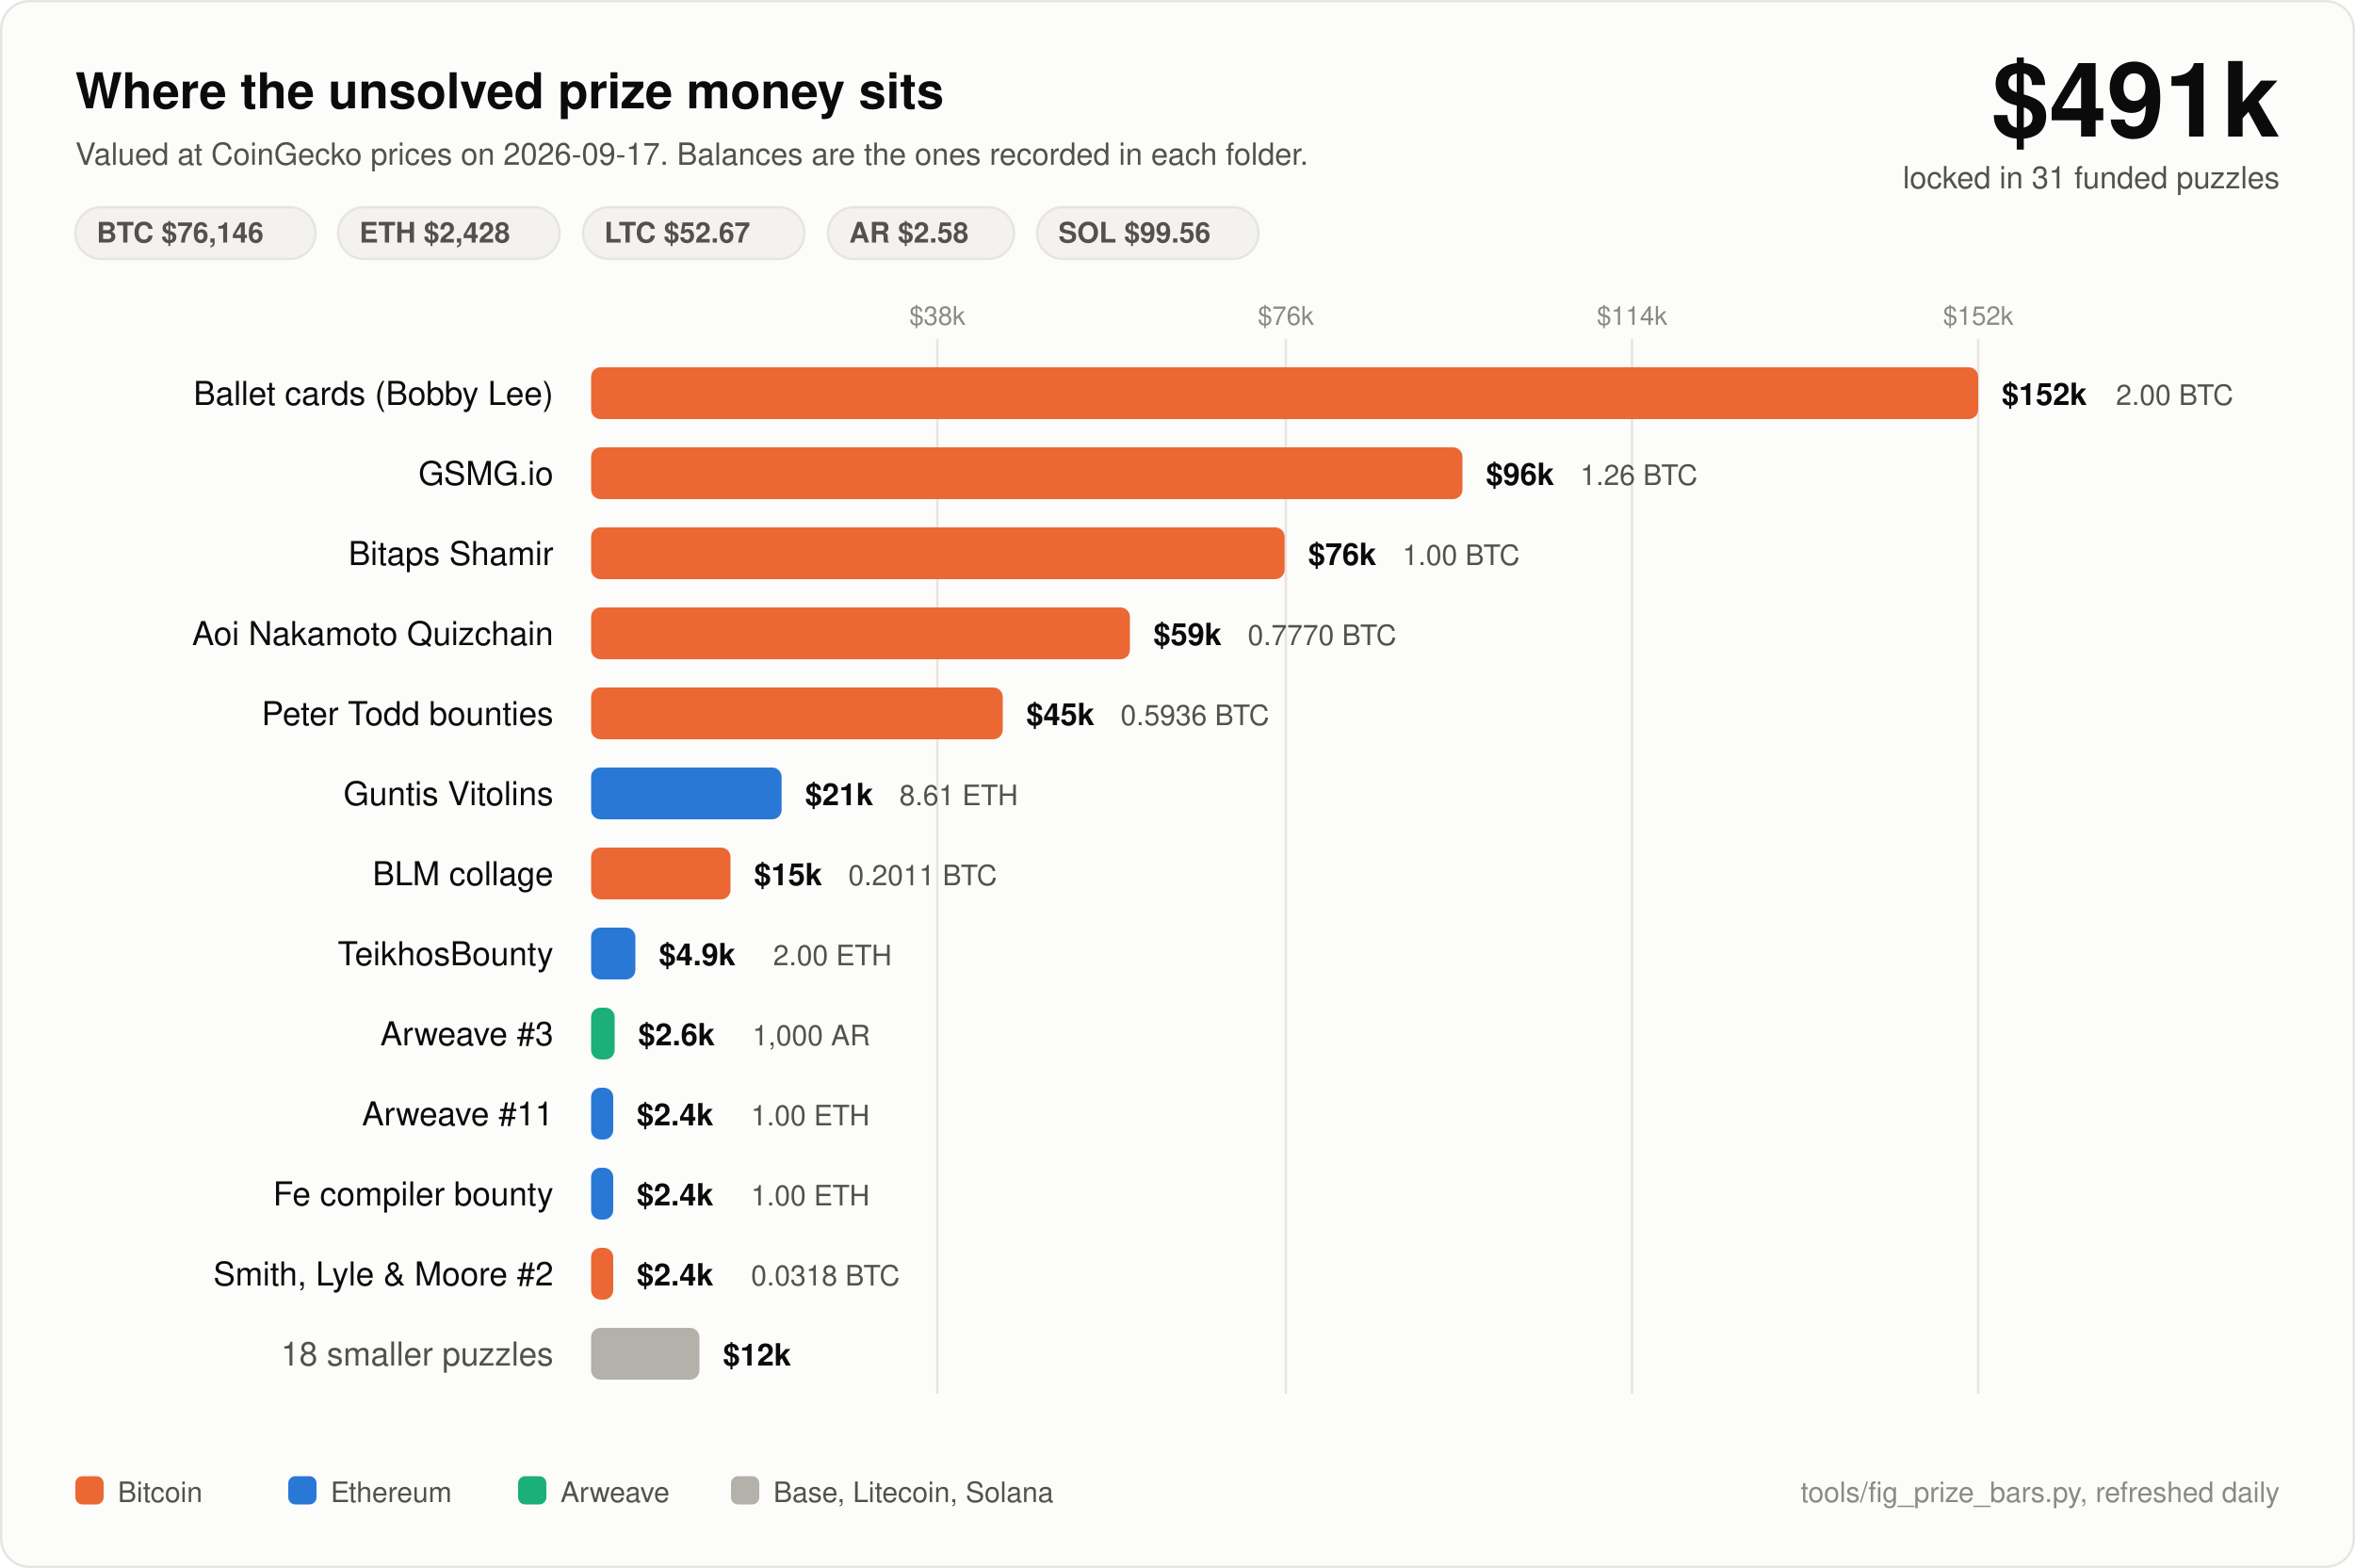
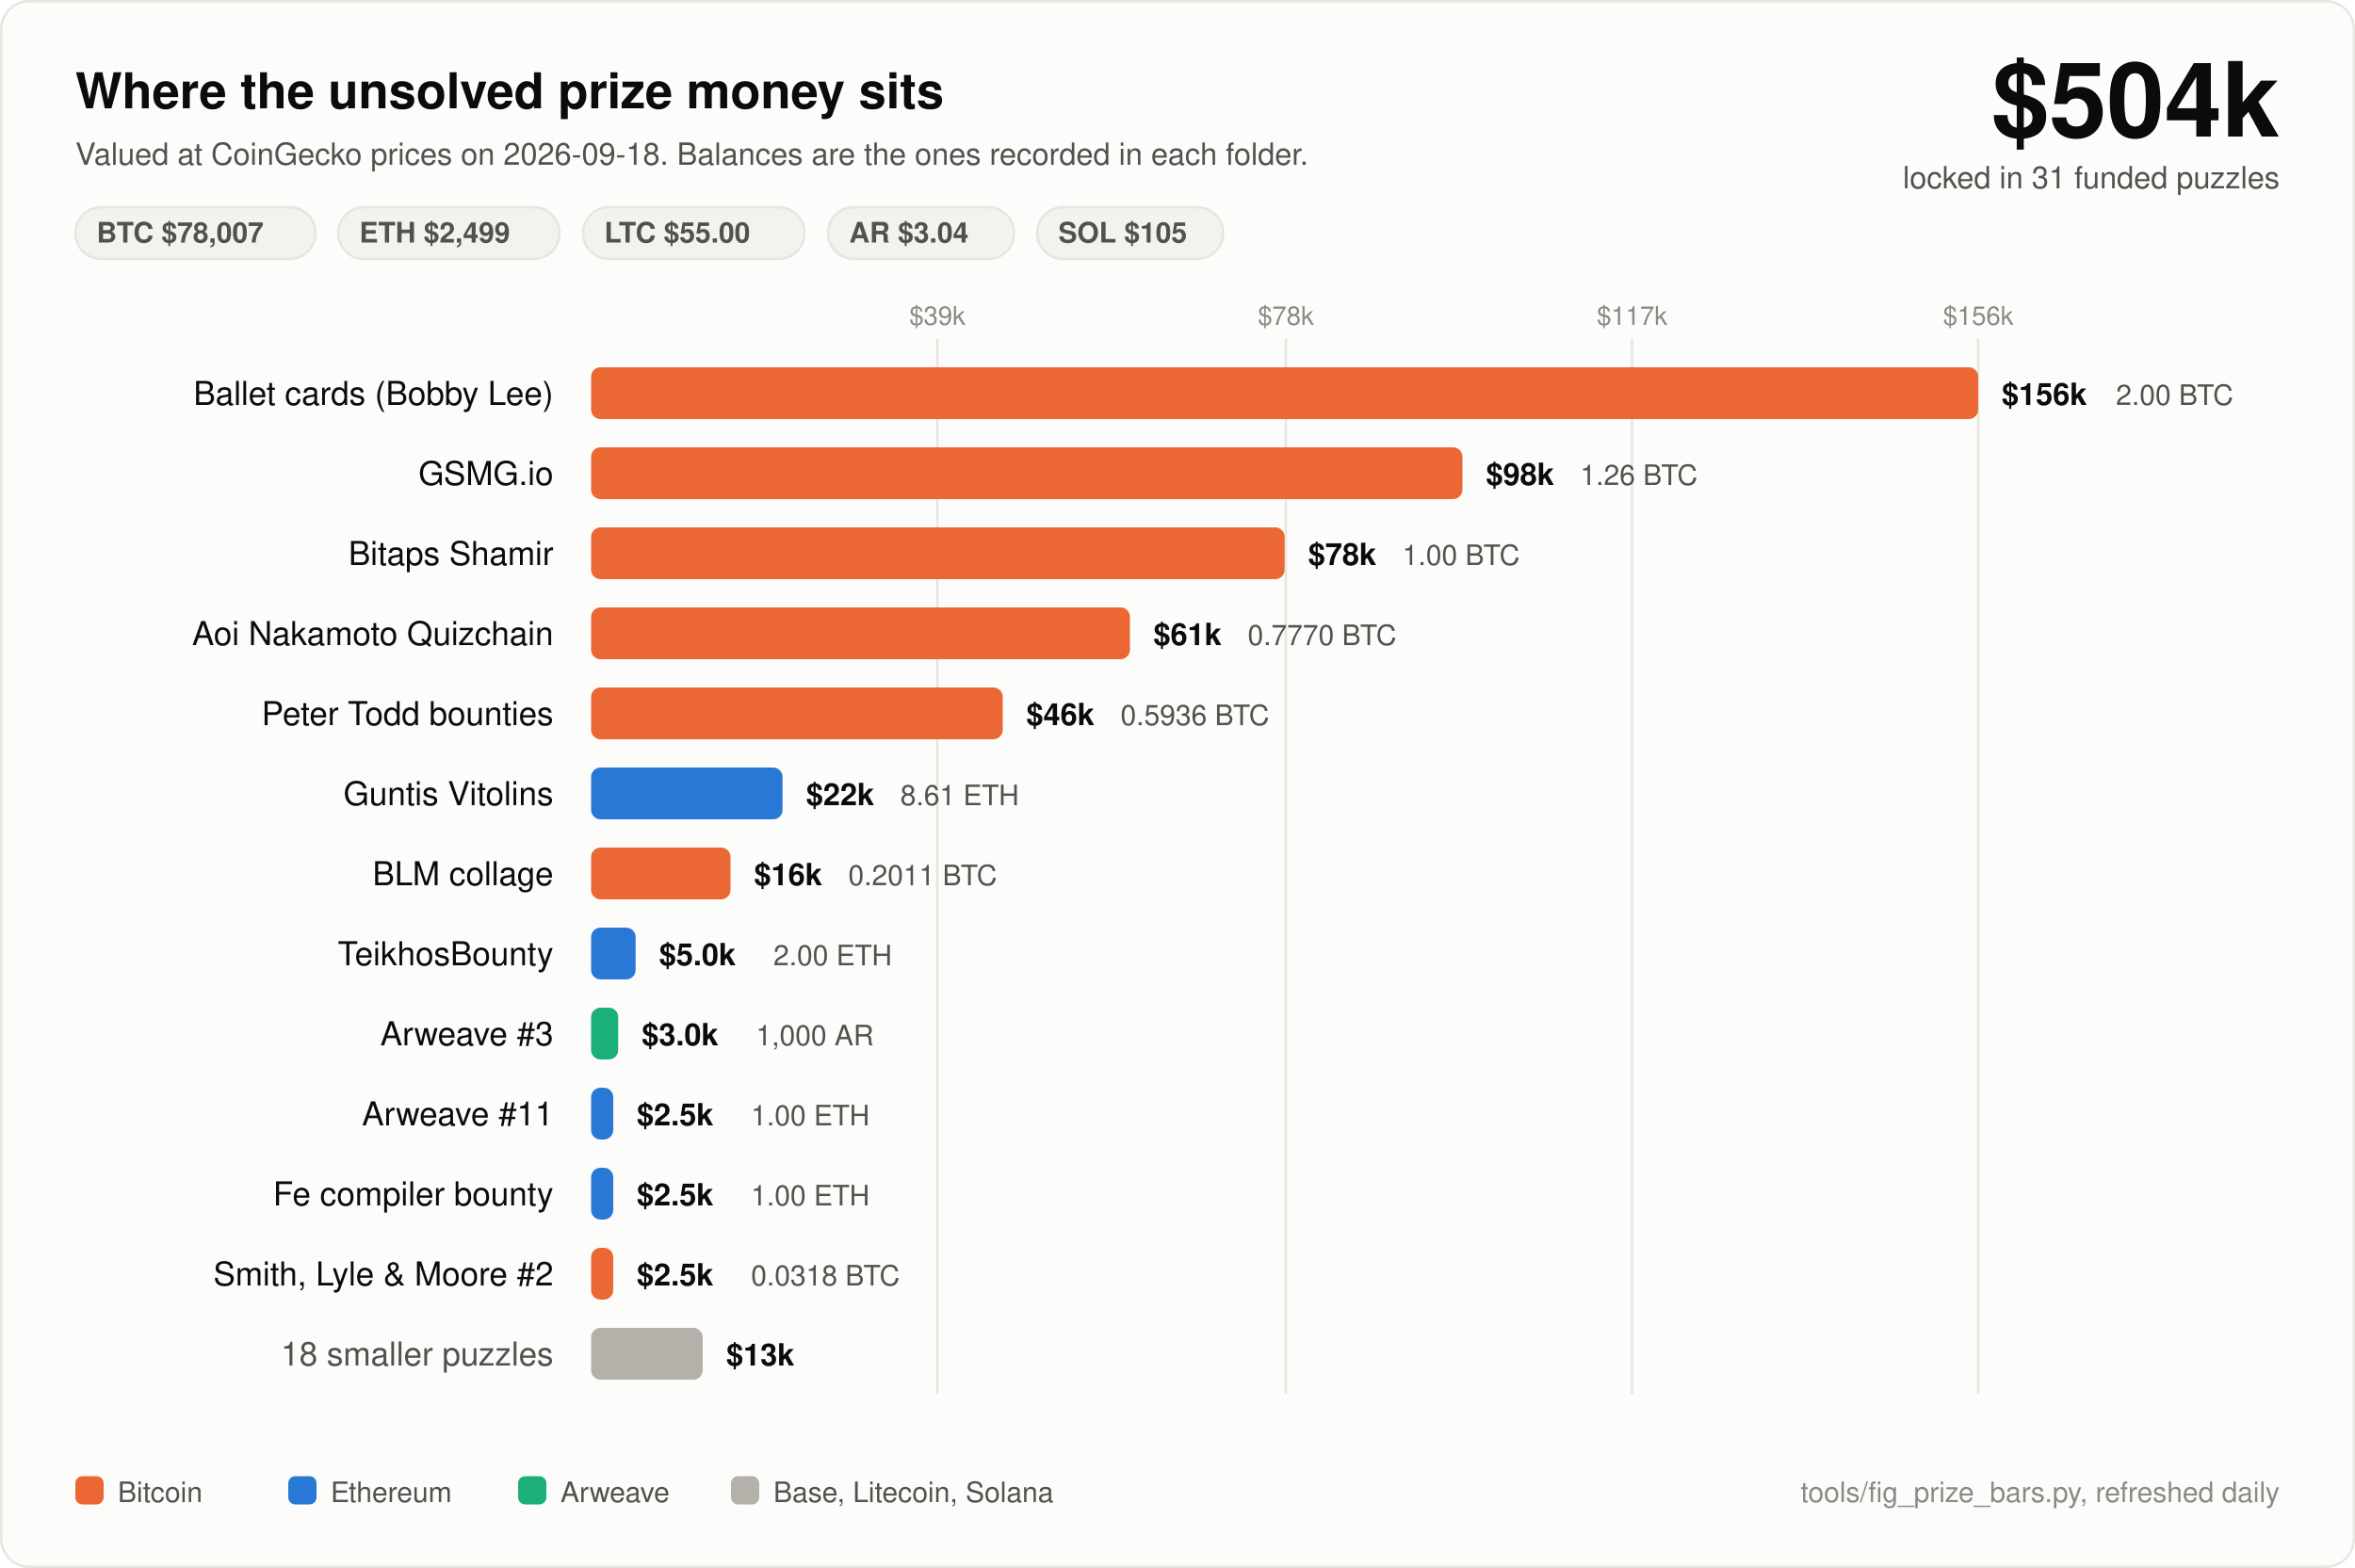
<svg xmlns="http://www.w3.org/2000/svg" width="1000" height="666" viewBox="0 0 1000 666" font-family="ui-sans-serif, -apple-system, Segoe UI, Helvetica, Arial, sans-serif">
  <rect x="0.5" y="0.5" width="999" height="665" rx="12" fill="#fcfcfb" stroke="#e6e5e0" />
  <text x="32" y="46" fill="#0b0b0b" font-size="21" font-weight="700">Where the unsolved prize money sits</text>
-   <text x="32" y="70" fill="#52514e" font-size="13">Valued at CoinGecko prices on 2026-09-17. Balances are the ones recorded in each folder.</text>
-   <text x="968" y="58" fill="#0b0b0b" font-size="44" font-weight="700" text-anchor="end">$491k</text>
+   <text x="32" y="70" fill="#52514e" font-size="13">Valued at CoinGecko prices on 2026-09-18. Balances are the ones recorded in each folder.</text>
+   <text x="968" y="58" fill="#0b0b0b" font-size="44" font-weight="700" text-anchor="end">$504k</text>
  <text x="968" y="80" fill="#52514e" font-size="13" text-anchor="end">locked in 31 funded puzzles</text>
  <rect x="32" y="88" width="102" height="22" rx="11" fill="#f3f2ee" stroke="#e6e5e0" />
-   <text x="41" y="103" fill="#52514e" font-size="12" font-weight="600">BTC $76,146</text>
+   <text x="41" y="103" fill="#52514e" font-size="12" font-weight="600">BTC $78,007</text>
  <rect x="143.6" y="88" width="94" height="22" rx="11" fill="#f3f2ee" stroke="#e6e5e0" />
-   <text x="152.6" y="103" fill="#52514e" font-size="12" font-weight="600">ETH $2,428</text>
+   <text x="152.6" y="103" fill="#52514e" font-size="12" font-weight="600">ETH $2,499</text>
  <rect x="247.6" y="88" width="94" height="22" rx="11" fill="#f3f2ee" stroke="#e6e5e0" />
-   <text x="256.6" y="103" fill="#52514e" font-size="12" font-weight="600">LTC $52.67</text>
+   <text x="256.6" y="103" fill="#52514e" font-size="12" font-weight="600">LTC $55.00</text>
  <rect x="351.6" y="88" width="79" height="22" rx="11" fill="#f3f2ee" stroke="#e6e5e0" />
-   <text x="360.6" y="103" fill="#52514e" font-size="12" font-weight="600">AR $2.58</text>
-   <rect x="440.4" y="88" width="94" height="22" rx="11" fill="#f3f2ee" stroke="#e6e5e0" />
-   <text x="449.4" y="103" fill="#52514e" font-size="12" font-weight="600">SOL $99.56</text>
+   <text x="360.6" y="103" fill="#52514e" font-size="12" font-weight="600">AR $3.04</text>
+   <rect x="440.4" y="88" width="79" height="22" rx="11" fill="#f3f2ee" stroke="#e6e5e0" />
+   <text x="449.4" y="103" fill="#52514e" font-size="12" font-weight="600">SOL $105</text>
  <line x1="398" y1="144" x2="398" y2="592" stroke="#e6e5e0" stroke-width="1" />
-   <text x="398" y="138" fill="#8a8985" font-size="11" text-anchor="middle">$38k</text>
+   <text x="398" y="138" fill="#8a8985" font-size="11" text-anchor="middle">$39k</text>
  <line x1="546" y1="144" x2="546" y2="592" stroke="#e6e5e0" stroke-width="1" />
-   <text x="546" y="138" fill="#8a8985" font-size="11" text-anchor="middle">$76k</text>
+   <text x="546" y="138" fill="#8a8985" font-size="11" text-anchor="middle">$78k</text>
  <line x1="693" y1="144" x2="693" y2="592" stroke="#e6e5e0" stroke-width="1" />
-   <text x="693" y="138" fill="#8a8985" font-size="11" text-anchor="middle">$114k</text>
+   <text x="693" y="138" fill="#8a8985" font-size="11" text-anchor="middle">$117k</text>
  <line x1="840" y1="144" x2="840" y2="592" stroke="#e6e5e0" stroke-width="1" />
-   <text x="840" y="138" fill="#8a8985" font-size="11" text-anchor="middle">$152k</text>
+   <text x="840" y="138" fill="#8a8985" font-size="11" text-anchor="middle">$156k</text>
  <text x="235" y="172" fill="#0b0b0b" font-size="14" text-anchor="end">Ballet cards (Bobby Lee)</text>
  <rect x="251" y="156" width="589.0" height="22" rx="4" fill="#eb6834" />
-   <text x="850.0" y="172" fill="#0b0b0b" font-size="13" font-weight="600">$152k</text>
+   <text x="850.0" y="172" fill="#0b0b0b" font-size="13" font-weight="600">$156k</text>
  <text x="898.5" y="172" fill="#52514e" font-size="12">2.00 BTC</text>
  <text x="235" y="206" fill="#0b0b0b" font-size="14" text-anchor="end">GSMG.io</text>
  <rect x="251" y="190" width="370.0" height="22" rx="4" fill="#eb6834" />
-   <text x="631.0" y="206" fill="#0b0b0b" font-size="13" font-weight="600">$96k</text>
+   <text x="631.0" y="206" fill="#0b0b0b" font-size="13" font-weight="600">$98k</text>
  <text x="671.0" y="206" fill="#52514e" font-size="12">1.26 BTC</text>
  <text x="235" y="240" fill="#0b0b0b" font-size="14" text-anchor="end">Bitaps Shamir</text>
  <rect x="251" y="224" width="294.5" height="22" rx="4" fill="#eb6834" />
-   <text x="555.5" y="240" fill="#0b0b0b" font-size="13" font-weight="600">$76k</text>
+   <text x="555.5" y="240" fill="#0b0b0b" font-size="13" font-weight="600">$78k</text>
  <text x="595.5" y="240" fill="#52514e" font-size="12">1.00 BTC</text>
  <text x="235" y="274" fill="#0b0b0b" font-size="14" text-anchor="end">Aoi Nakamoto Quizchain</text>
  <rect x="251" y="258" width="228.8" height="22" rx="4" fill="#eb6834" />
-   <text x="489.8" y="274" fill="#0b0b0b" font-size="13" font-weight="600">$59k</text>
+   <text x="489.8" y="274" fill="#0b0b0b" font-size="13" font-weight="600">$61k</text>
  <text x="529.8" y="274" fill="#52514e" font-size="12">0.7770 BTC</text>
  <text x="235" y="308" fill="#0b0b0b" font-size="14" text-anchor="end">Peter Todd bounties</text>
  <rect x="251" y="292" width="174.8" height="22" rx="4" fill="#eb6834" />
-   <text x="435.8" y="308" fill="#0b0b0b" font-size="13" font-weight="600">$45k</text>
+   <text x="435.8" y="308" fill="#0b0b0b" font-size="13" font-weight="600">$46k</text>
  <text x="475.8" y="308" fill="#52514e" font-size="12">0.5936 BTC</text>
  <text x="235" y="342" fill="#0b0b0b" font-size="14" text-anchor="end">Guntis Vitolins</text>
-   <rect x="251" y="326" width="80.9" height="22" rx="4" fill="#2a78d6" />
-   <text x="341.9" y="342" fill="#0b0b0b" font-size="13" font-weight="600">$21k</text>
-   <text x="381.9" y="342" fill="#52514e" font-size="12">8.61 ETH</text>
+   <rect x="251" y="326" width="81.3" height="22" rx="4" fill="#2a78d6" />
+   <text x="342.3" y="342" fill="#0b0b0b" font-size="13" font-weight="600">$22k</text>
+   <text x="382.3" y="342" fill="#52514e" font-size="12">8.61 ETH</text>
  <text x="235" y="376" fill="#0b0b0b" font-size="14" text-anchor="end">BLM collage</text>
  <rect x="251" y="360" width="59.2" height="22" rx="4" fill="#eb6834" />
-   <text x="320.2" y="376" fill="#0b0b0b" font-size="13" font-weight="600">$15k</text>
+   <text x="320.2" y="376" fill="#0b0b0b" font-size="13" font-weight="600">$16k</text>
  <text x="360.2" y="376" fill="#52514e" font-size="12">0.2011 BTC</text>
  <text x="235" y="410" fill="#0b0b0b" font-size="14" text-anchor="end">TeikhosBounty</text>
-   <rect x="251" y="394" width="18.8" height="22" rx="4" fill="#2a78d6" />
-   <text x="279.8" y="410" fill="#0b0b0b" font-size="13" font-weight="600">$4.9k</text>
-   <text x="328.3" y="410" fill="#52514e" font-size="12">2.00 ETH</text>
+   <rect x="251" y="394" width="18.9" height="22" rx="4" fill="#2a78d6" />
+   <text x="279.9" y="410" fill="#0b0b0b" font-size="13" font-weight="600">$5.0k</text>
+   <text x="328.4" y="410" fill="#52514e" font-size="12">2.00 ETH</text>
  <text x="235" y="444" fill="#0b0b0b" font-size="14" text-anchor="end">Arweave #3</text>
-   <rect x="251" y="428" width="10.0" height="22" rx="4" fill="#1baf7a" />
-   <text x="271.0" y="444" fill="#0b0b0b" font-size="13" font-weight="600">$2.6k</text>
-   <text x="319.5" y="444" fill="#52514e" font-size="12">1,000 AR</text>
+   <rect x="251" y="428" width="11.5" height="22" rx="4" fill="#1baf7a" />
+   <text x="272.5" y="444" fill="#0b0b0b" font-size="13" font-weight="600">$3.0k</text>
+   <text x="321.0" y="444" fill="#52514e" font-size="12">1,000 AR</text>
  <text x="235" y="478" fill="#0b0b0b" font-size="14" text-anchor="end">Arweave #11</text>
  <rect x="251" y="462" width="9.4" height="22" rx="4" fill="#2a78d6" />
-   <text x="270.4" y="478" fill="#0b0b0b" font-size="13" font-weight="600">$2.4k</text>
+   <text x="270.4" y="478" fill="#0b0b0b" font-size="13" font-weight="600">$2.5k</text>
  <text x="318.9" y="478" fill="#52514e" font-size="12">1.00 ETH</text>
  <text x="235" y="512" fill="#0b0b0b" font-size="14" text-anchor="end">Fe compiler bounty</text>
  <rect x="251" y="496" width="9.4" height="22" rx="4" fill="#2a78d6" />
-   <text x="270.4" y="512" fill="#0b0b0b" font-size="13" font-weight="600">$2.4k</text>
+   <text x="270.4" y="512" fill="#0b0b0b" font-size="13" font-weight="600">$2.5k</text>
  <text x="318.9" y="512" fill="#52514e" font-size="12">1.00 ETH</text>
  <text x="235" y="546" fill="#0b0b0b" font-size="14" text-anchor="end">Smith, Lyle &amp; Moore #2</text>
  <rect x="251" y="530" width="9.4" height="22" rx="4" fill="#eb6834" />
-   <text x="270.4" y="546" fill="#0b0b0b" font-size="13" font-weight="600">$2.4k</text>
+   <text x="270.4" y="546" fill="#0b0b0b" font-size="13" font-weight="600">$2.5k</text>
  <text x="318.9" y="546" fill="#52514e" font-size="12">0.0318 BTC</text>
  <text x="235" y="580" fill="#52514e" font-size="14" text-anchor="end">18 smaller puzzles</text>
-   <rect x="251" y="564" width="46.0" height="22" rx="4" fill="#b3b1aa" />
-   <text x="307.0" y="580" fill="#0b0b0b" font-size="13" font-weight="600">$12k</text>
+   <rect x="251" y="564" width="47.4" height="22" rx="4" fill="#b3b1aa" />
+   <text x="308.4" y="580" fill="#0b0b0b" font-size="13" font-weight="600">$13k</text>
  <rect x="32" y="627" width="12" height="12" rx="3" fill="#eb6834" />
  <text x="50" y="638" fill="#52514e" font-size="12">Bitcoin</text>
  <rect x="122.4" y="627" width="12" height="12" rx="3" fill="#2a78d6" />
  <text x="140.4" y="638" fill="#52514e" font-size="12">Ethereum</text>
  <rect x="220.0" y="627" width="12" height="12" rx="3" fill="#1baf7a" />
  <text x="238.0" y="638" fill="#52514e" font-size="12">Arweave</text>
  <rect x="310.4" y="627" width="12" height="12" rx="3" fill="#b3b1aa" />
  <text x="328.4" y="638" fill="#52514e" font-size="12">Base, Litecoin, Solana</text>
  <text x="968" y="638" fill="#8a8985" font-size="12" text-anchor="end">tools/fig_prize_bars.py, refreshed daily</text>
</svg>
